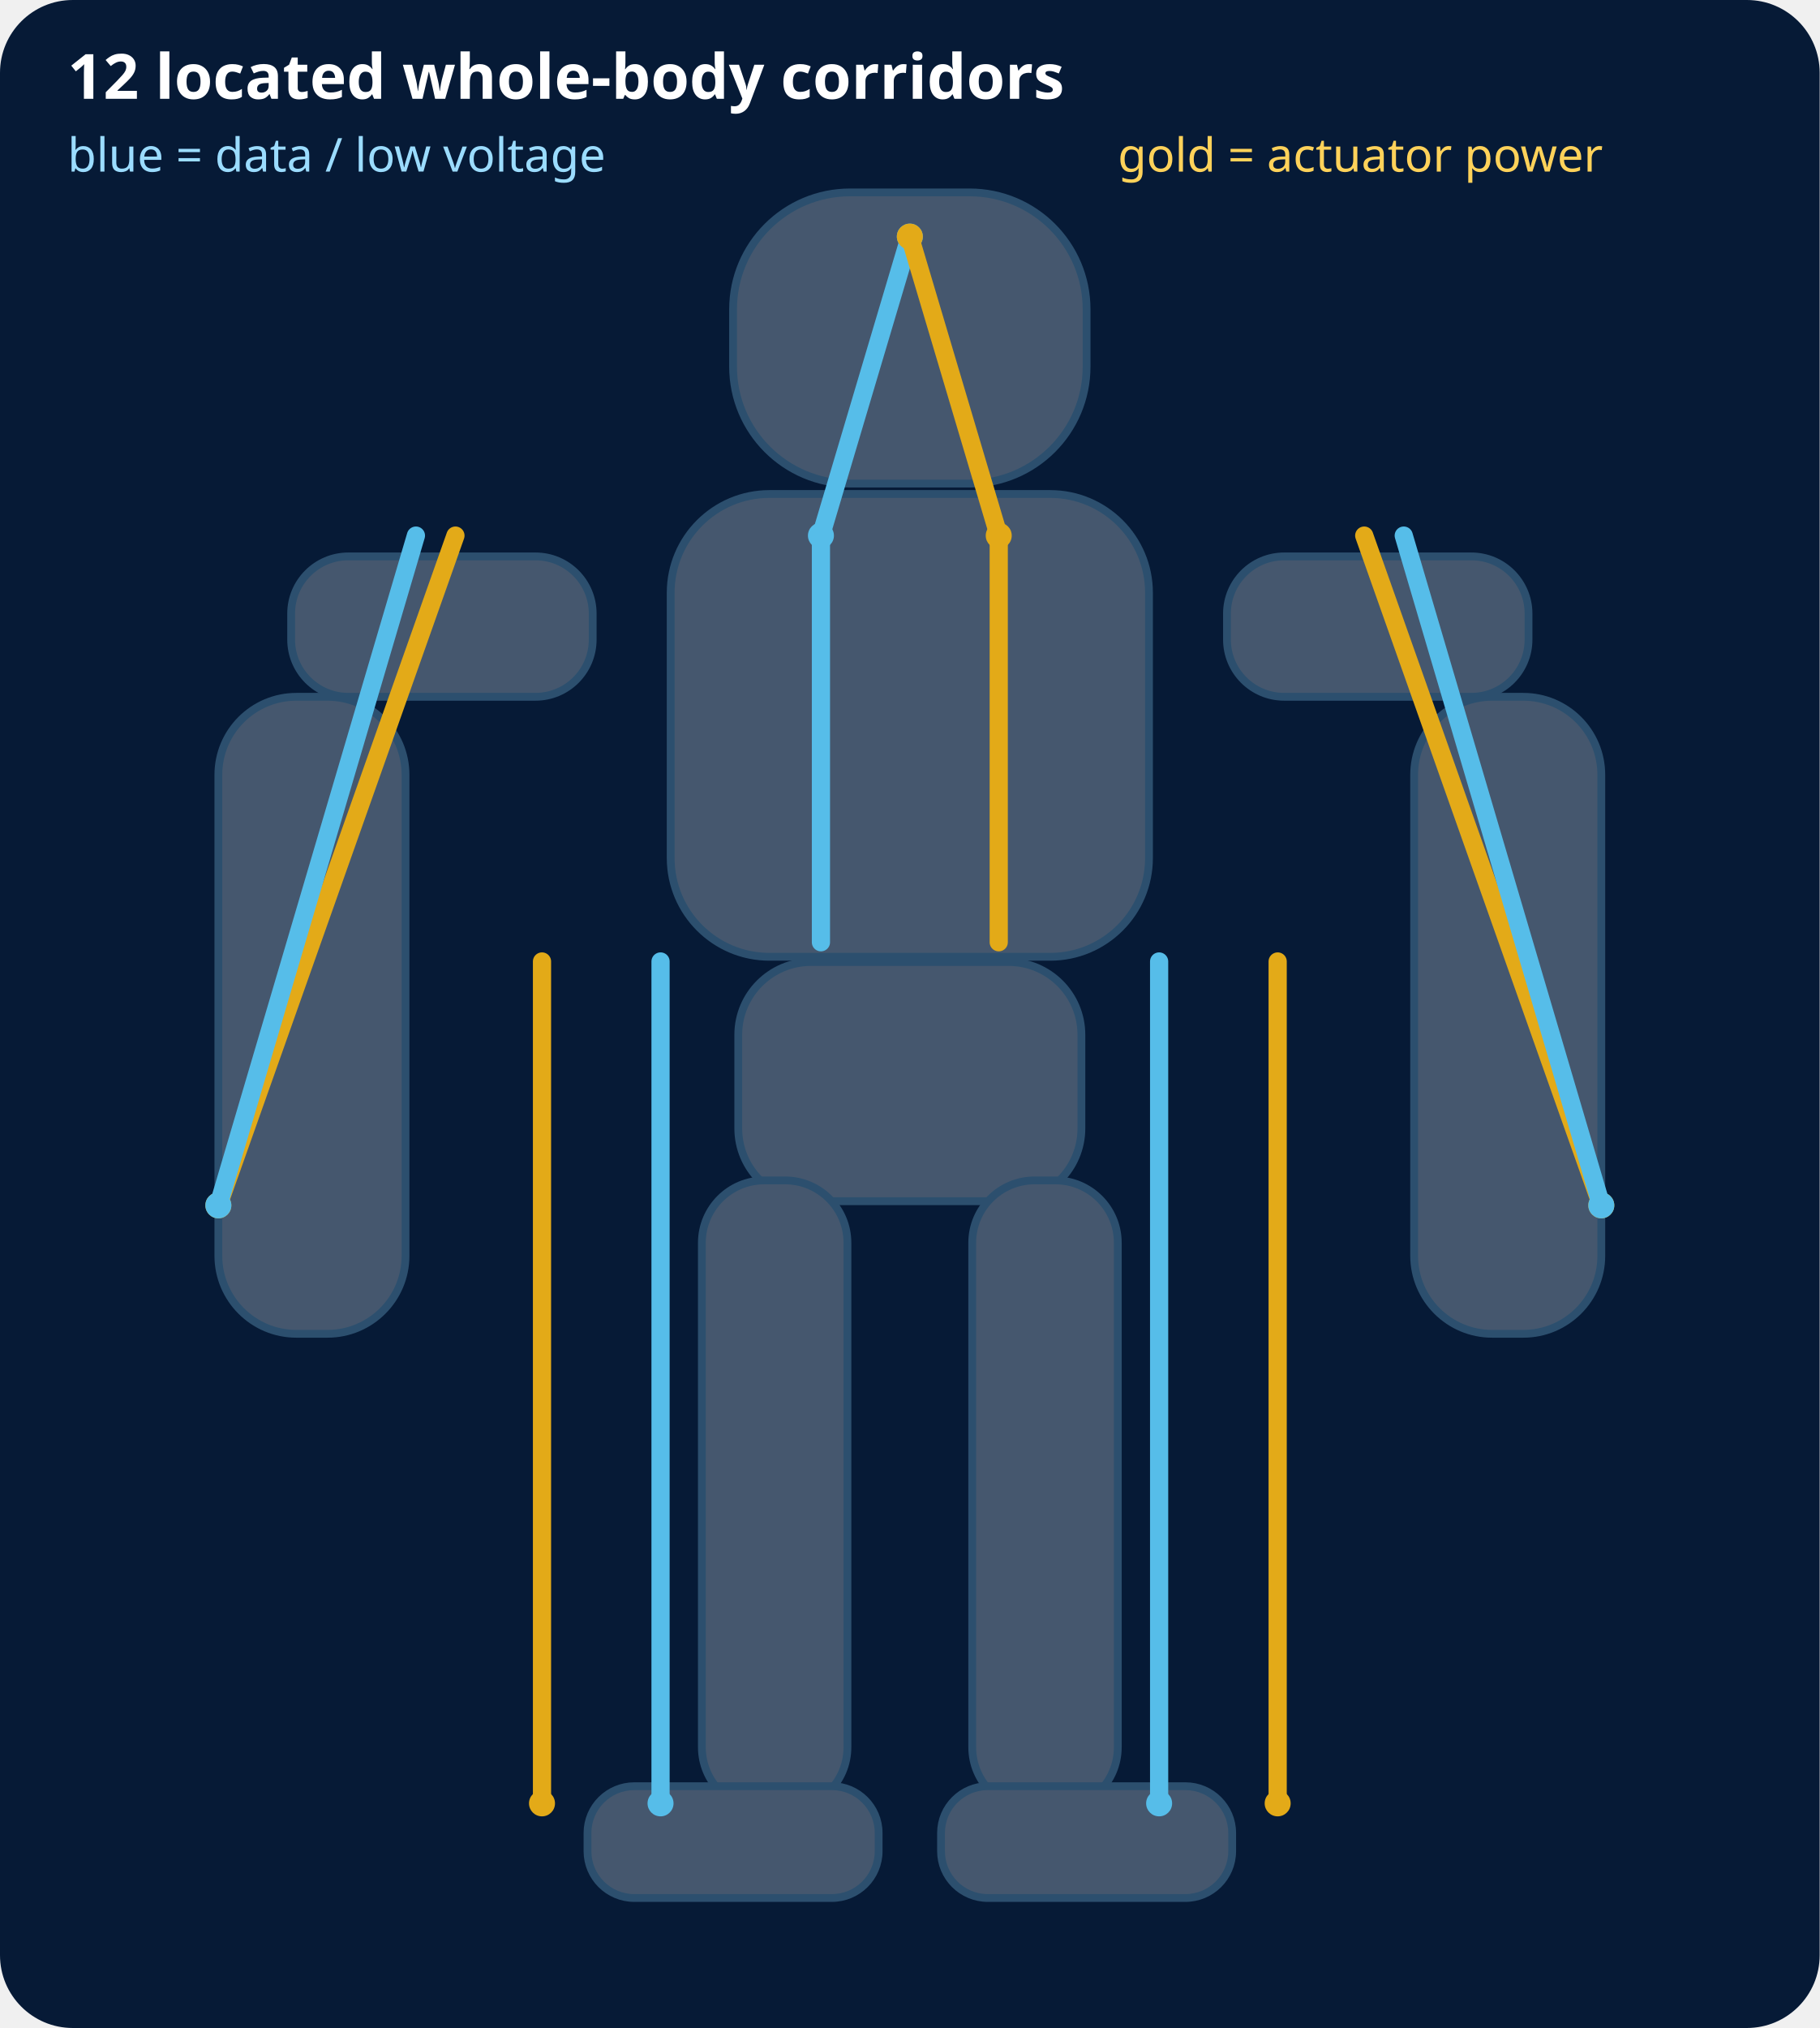
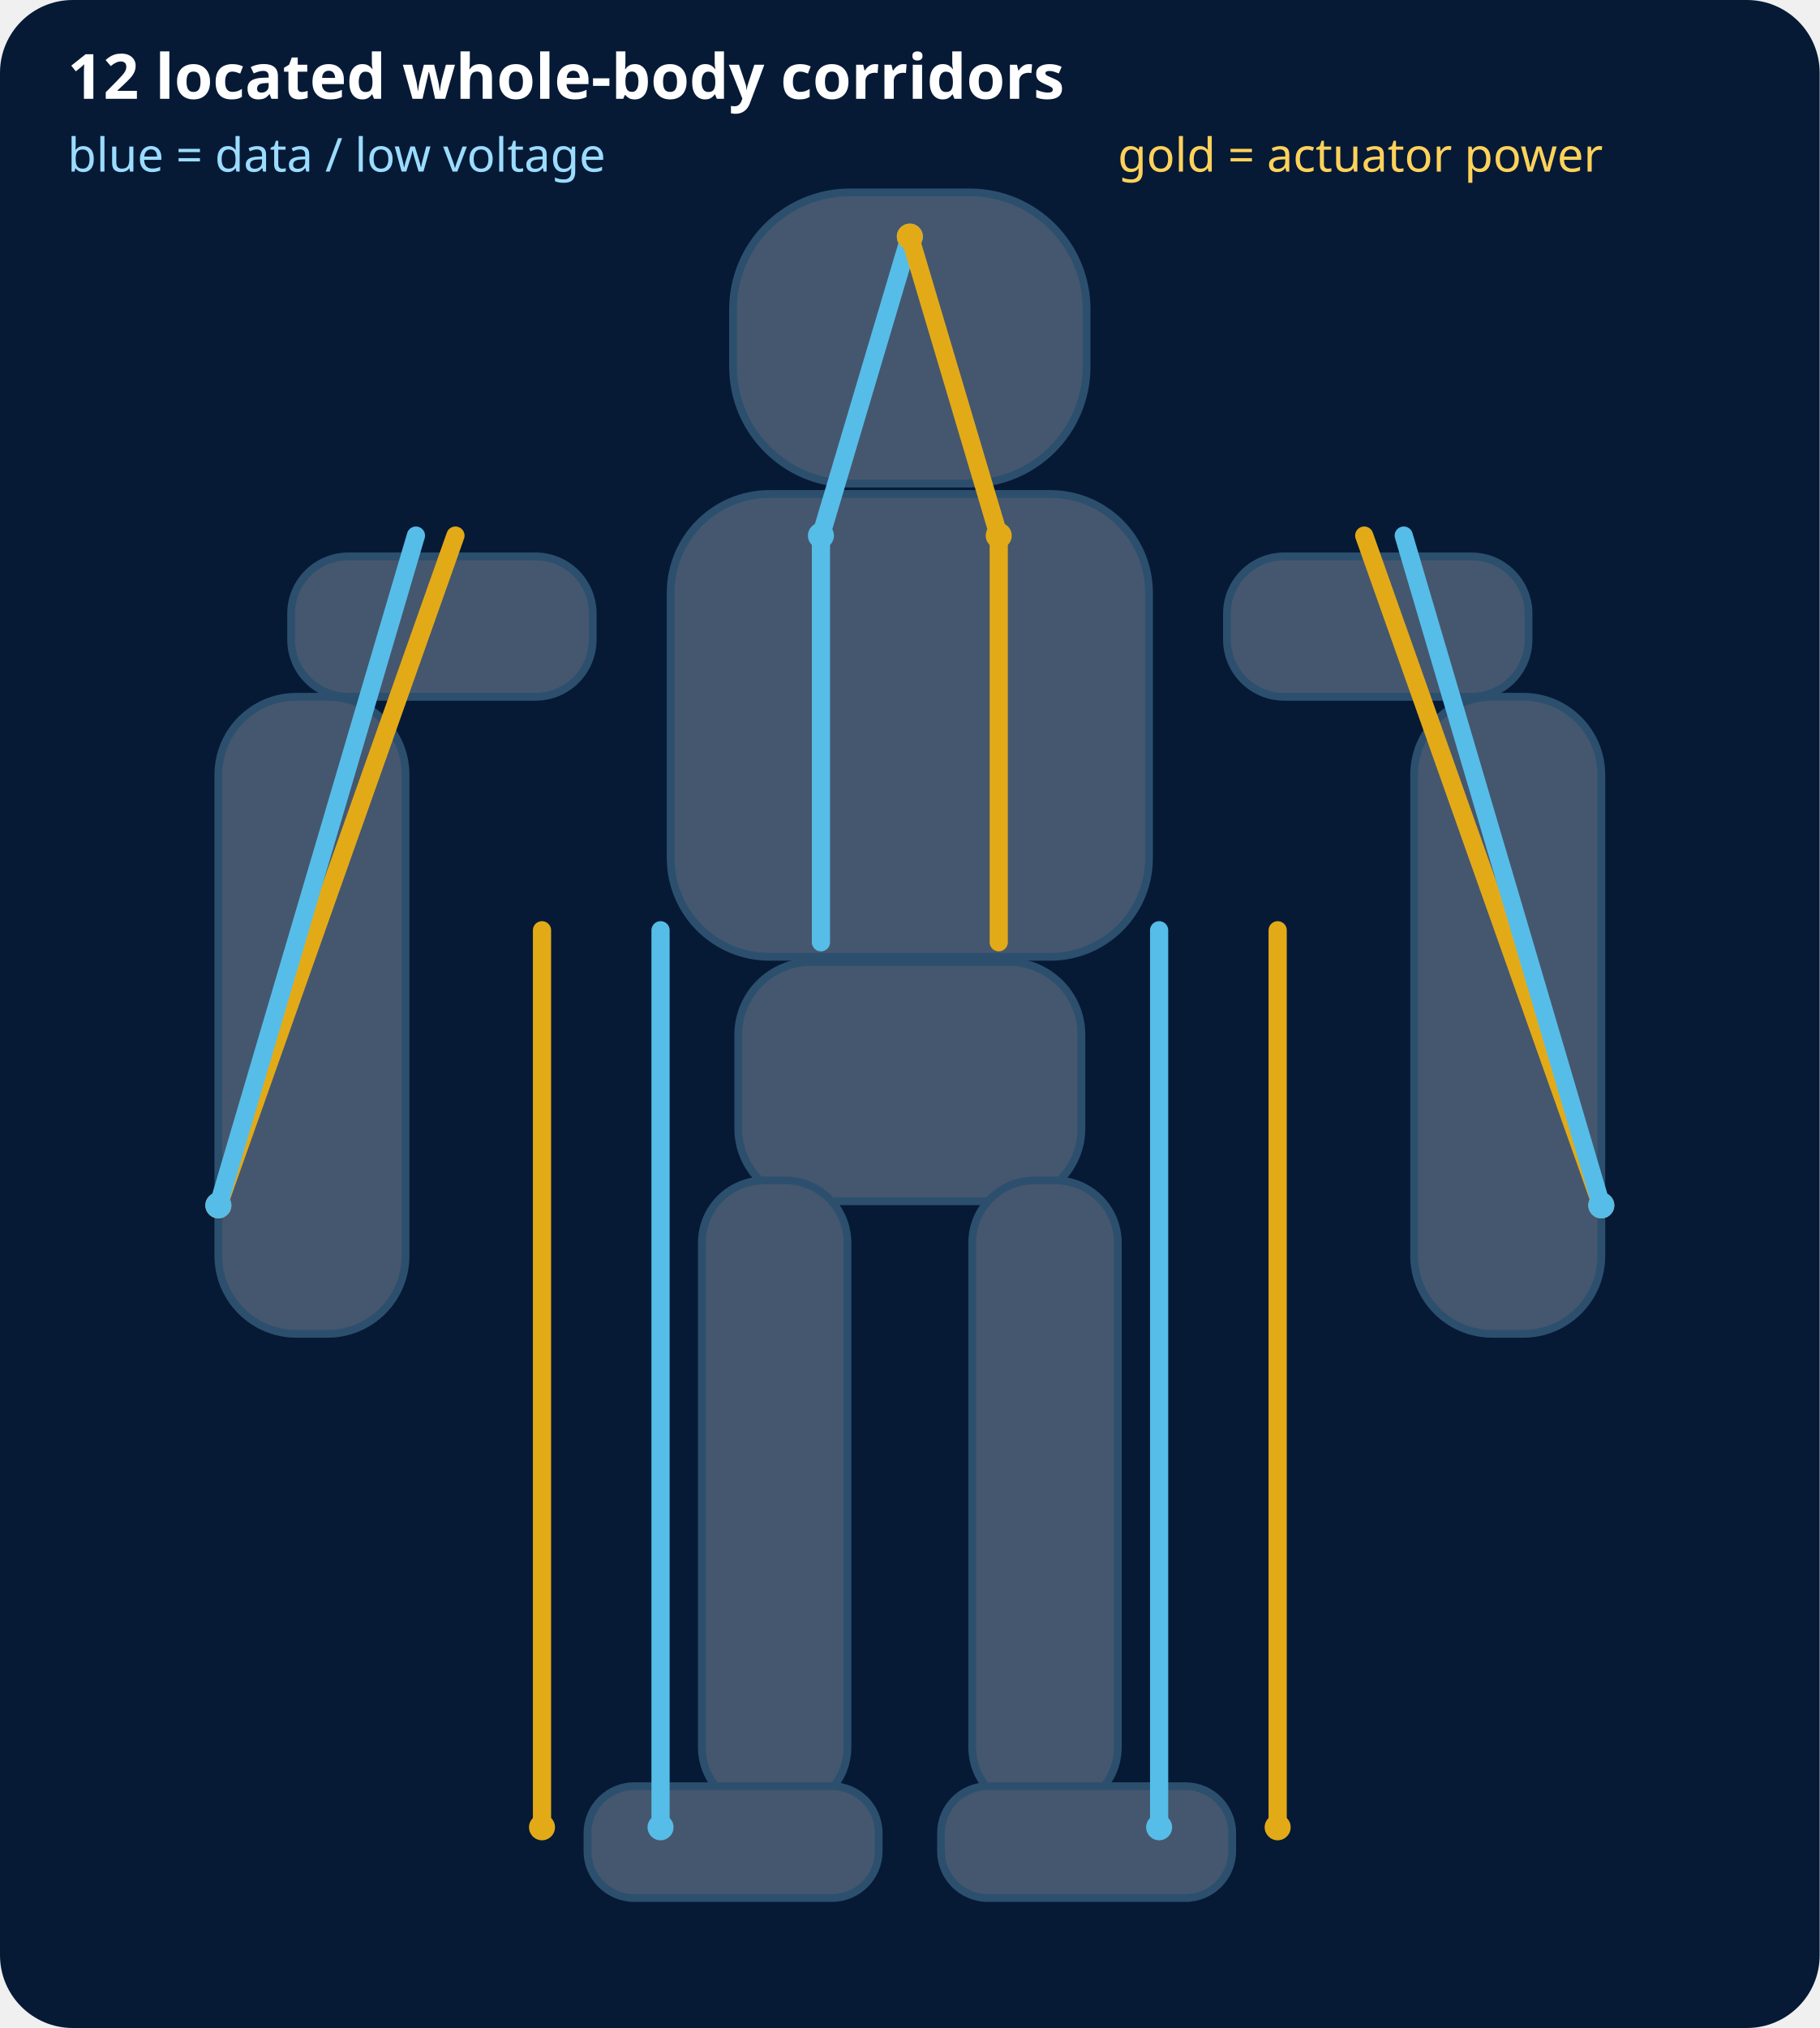
<svg xmlns="http://www.w3.org/2000/svg" viewBox="0 0 700 780" role="img" aria-labelledby="title desc">
  <rect width="700" height="780" rx="28" fill="#061a36" />
  <g fill="#e8f6ff" stroke="#8ed8ff" stroke-width="3" opacity=".28">
    <rect x="282" y="74" width="136" height="112" rx="45" />
    <rect x="258" y="190" width="184" height="178" rx="38" />
    <rect x="284" y="370" width="132" height="92" rx="28" />
    <rect x="112" y="214" width="116" height="54" rx="22" />
    <rect x="472" y="214" width="116" height="54" rx="22" />
    <rect x="84" y="268" width="72" height="245" rx="30" />
    <rect x="544" y="268" width="72" height="245" rx="30" />
    <rect x="270" y="454" width="56" height="242" rx="24" />
    <rect x="374" y="454" width="56" height="242" rx="24" />
    <rect x="226" y="687" width="112" height="43" rx="18" />
    <rect x="362" y="687" width="112" height="43" rx="18" />
  </g>
  <g>
    <line x1="384.2" y1="362.4" x2="384.2" y2="206.0" stroke="#e3aa18" stroke-width="7" stroke-linecap="round" />
    <circle cx="384.2" cy="206.0" r="5" fill="#e3aa18" />
    <line x1="315.8" y1="362.4" x2="315.8" y2="206.0" stroke="#56bde9" stroke-width="7" stroke-linecap="round" />
    <circle cx="315.8" cy="206.0" r="5" fill="#56bde9" />
    <line x1="315.8" y1="206.0" x2="350.0" y2="91.0" stroke="#56bde9" stroke-width="7" stroke-linecap="round" />
    <circle cx="350.0" cy="91.0" r="5" fill="#56bde9" />
    <line x1="384.2" y1="206.0" x2="350.0" y2="91.0" stroke="#e3aa18" stroke-width="7" stroke-linecap="round" />
    <circle cx="350.0" cy="91.0" r="5" fill="#e3aa18" />
-     <line x1="491.5" y1="369.8" x2="491.5" y2="693.6" stroke="#e3aa18" stroke-width="7" stroke-linecap="round" />
-     <circle cx="491.5" cy="693.6" r="5" fill="#e3aa18" />
-     <line x1="445.9" y1="369.8" x2="445.9" y2="693.6" stroke="#56bde9" stroke-width="7" stroke-linecap="round" />
-     <circle cx="445.9" cy="693.6" r="5" fill="#56bde9" />
+     <line x1="491.5" y1="357.8" x2="491.5" y2="702.8" stroke="#e3aa18" stroke-width="7" stroke-linecap="round" />
+     <circle cx="491.5" cy="702.8" r="5" fill="#e3aa18" />
+     <line x1="445.9" y1="357.8" x2="445.9" y2="702.8" stroke="#56bde9" stroke-width="7" stroke-linecap="round" />
+     <circle cx="445.9" cy="702.8" r="5" fill="#56bde9" />
    <line x1="524.8" y1="206.0" x2="616.0" y2="463.6" stroke="#e3aa18" stroke-width="7" stroke-linecap="round" />
    <circle cx="616.0" cy="463.6" r="5" fill="#e3aa18" />
    <line x1="540.0" y1="206.0" x2="616.0" y2="463.6" stroke="#56bde9" stroke-width="7" stroke-linecap="round" />
    <circle cx="616.0" cy="463.6" r="5" fill="#56bde9" />
-     <line x1="208.5" y1="369.8" x2="208.5" y2="693.6" stroke="#e3aa18" stroke-width="7" stroke-linecap="round" />
-     <circle cx="208.5" cy="693.6" r="5" fill="#e3aa18" />
-     <line x1="254.1" y1="369.8" x2="254.1" y2="693.6" stroke="#56bde9" stroke-width="7" stroke-linecap="round" />
-     <circle cx="254.1" cy="693.6" r="5" fill="#56bde9" />
+     <line x1="208.5" y1="357.8" x2="208.5" y2="702.8" stroke="#e3aa18" stroke-width="7" stroke-linecap="round" />
+     <circle cx="208.5" cy="702.8" r="5" fill="#e3aa18" />
+     <line x1="254.1" y1="357.8" x2="254.1" y2="702.8" stroke="#56bde9" stroke-width="7" stroke-linecap="round" />
+     <circle cx="254.1" cy="702.8" r="5" fill="#56bde9" />
    <line x1="175.2" y1="206.0" x2="84.0" y2="463.6" stroke="#e3aa18" stroke-width="7" stroke-linecap="round" />
    <circle cx="84.0" cy="463.6" r="5" fill="#e3aa18" />
    <line x1="160.0" y1="206.0" x2="84.0" y2="463.6" stroke="#56bde9" stroke-width="7" stroke-linecap="round" />
    <circle cx="84.0" cy="463.6" r="5" fill="#56bde9" />
  </g>
  <g font-family="system-ui,sans-serif" font-size="18" fill="#fff">
    <text x="26" y="38" font-size="24" font-weight="700">12 located whole-body corridors</text>
    <text x="26" y="66" fill="#9bdcff">blue = data / low voltage</text>
    <text x="430" y="66" fill="#ffd25a">gold = actuator power</text>
  </g>
</svg>
